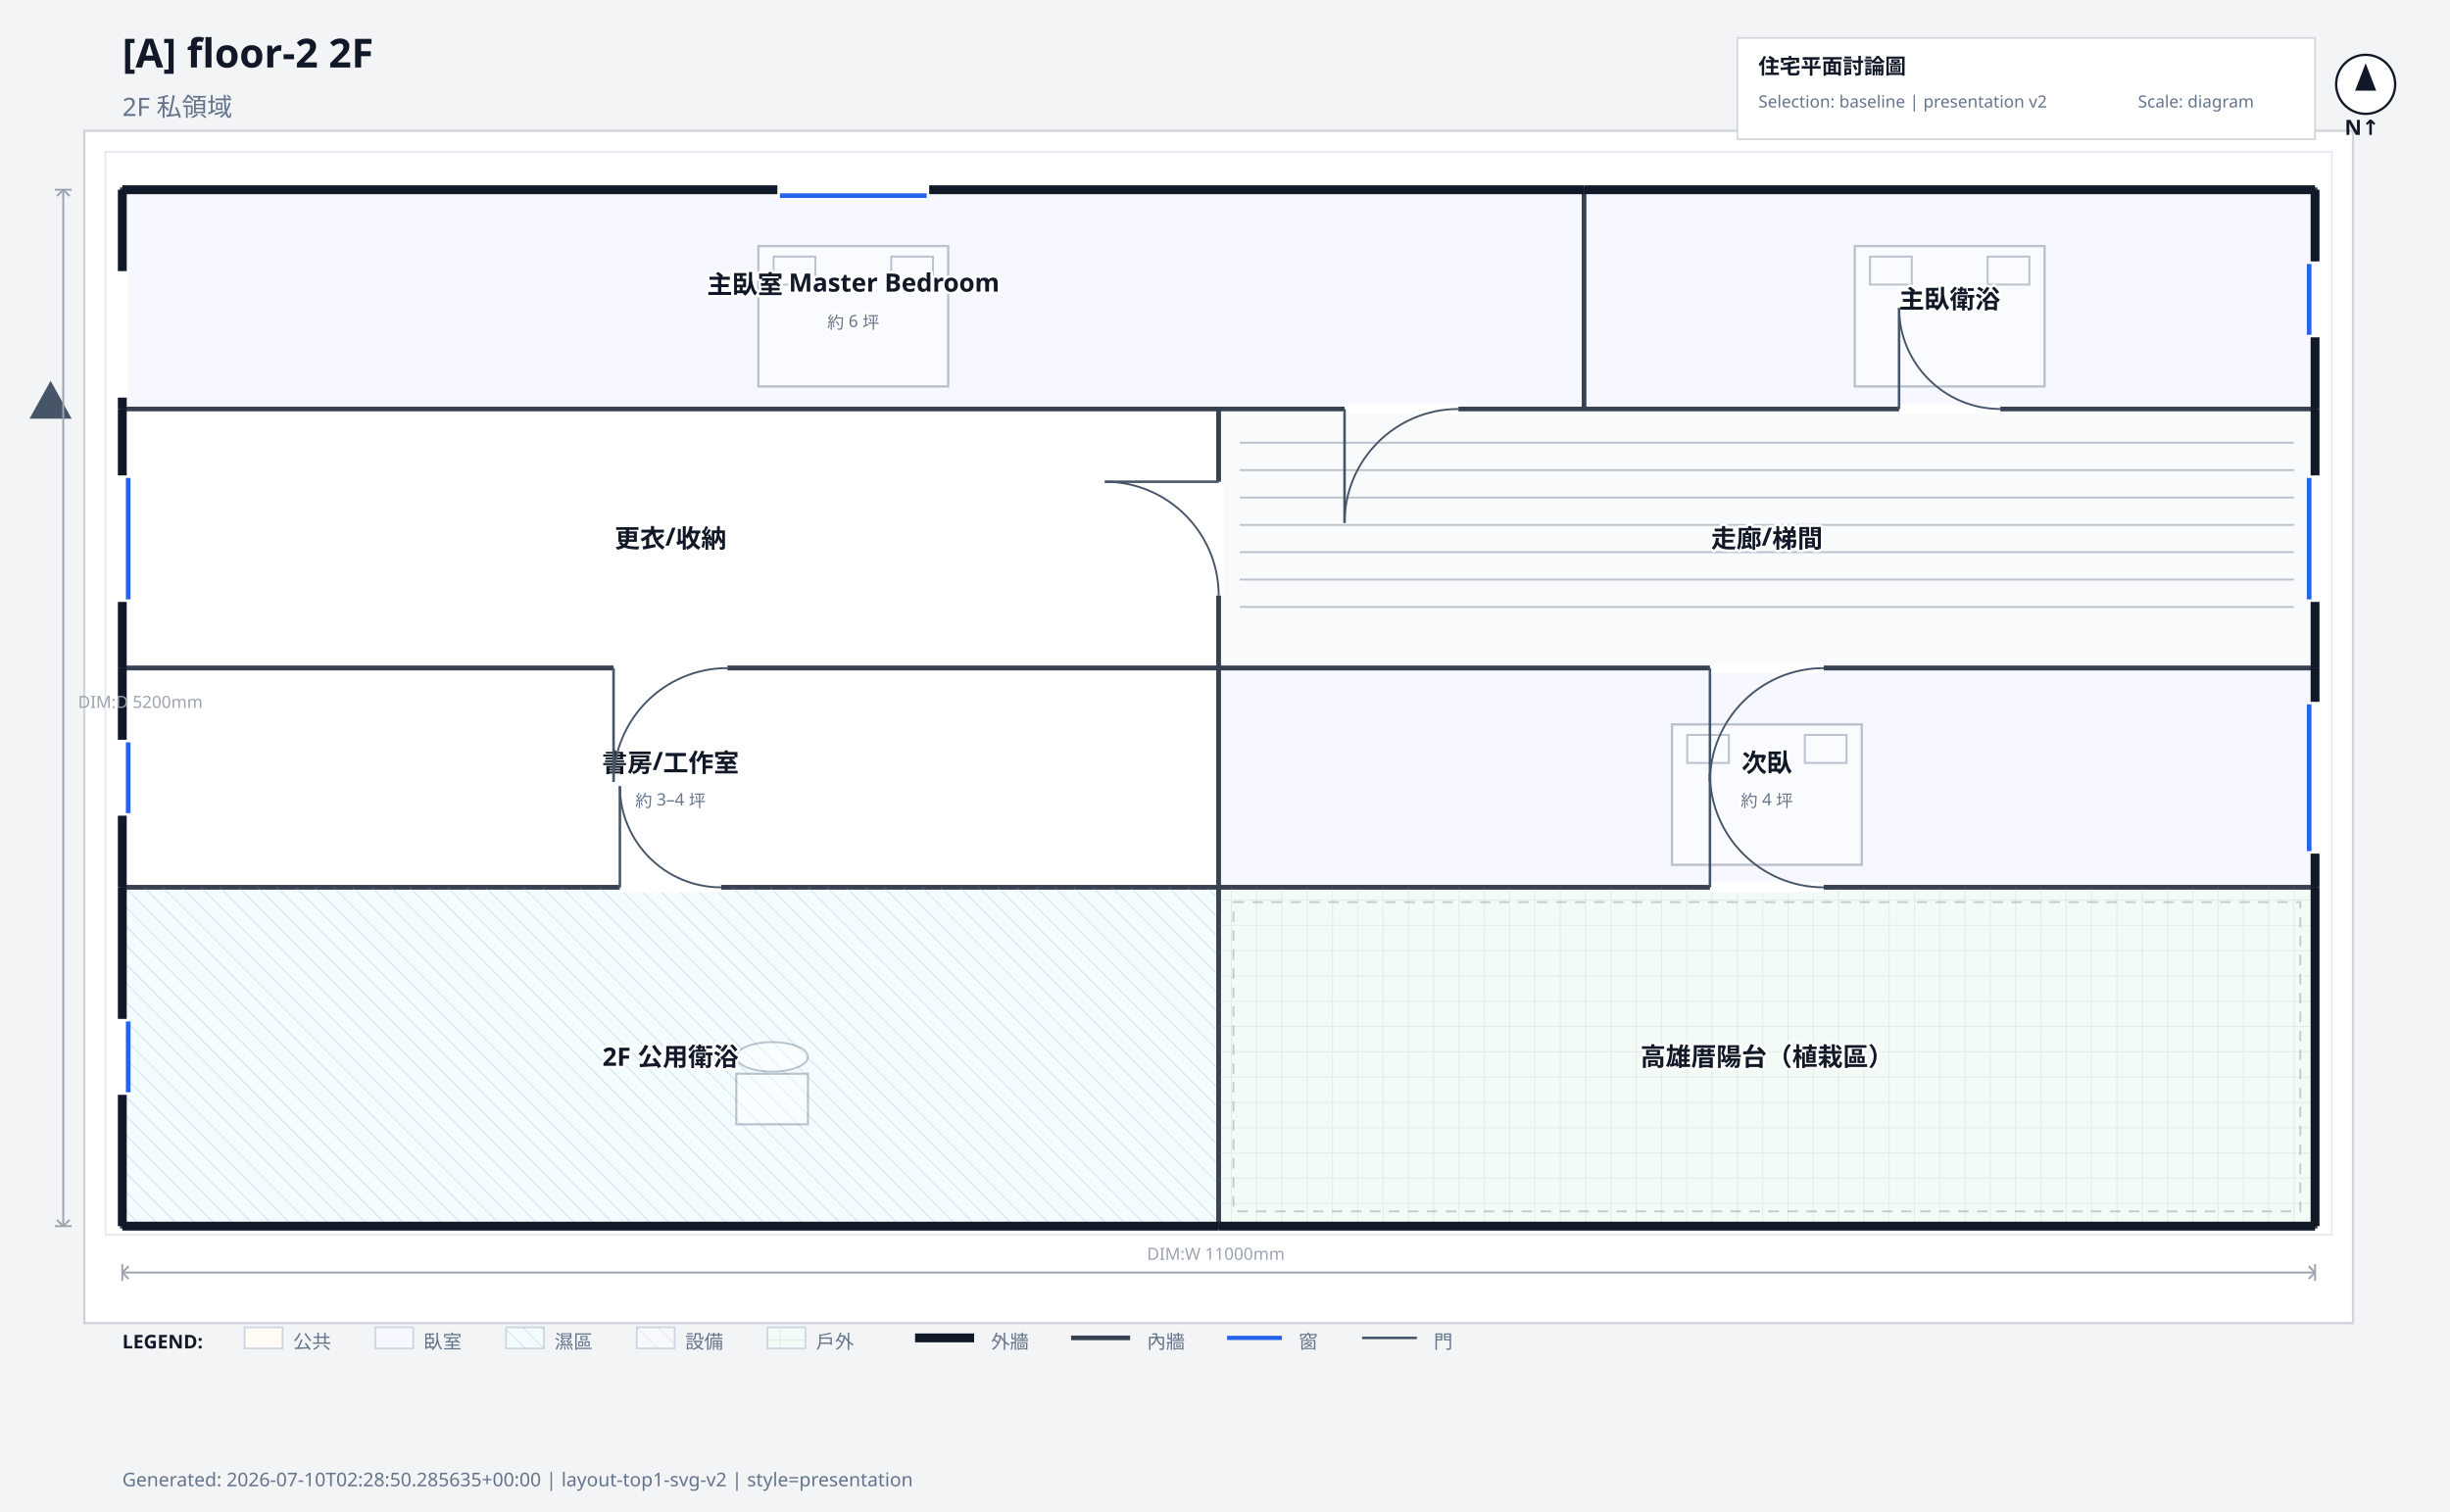
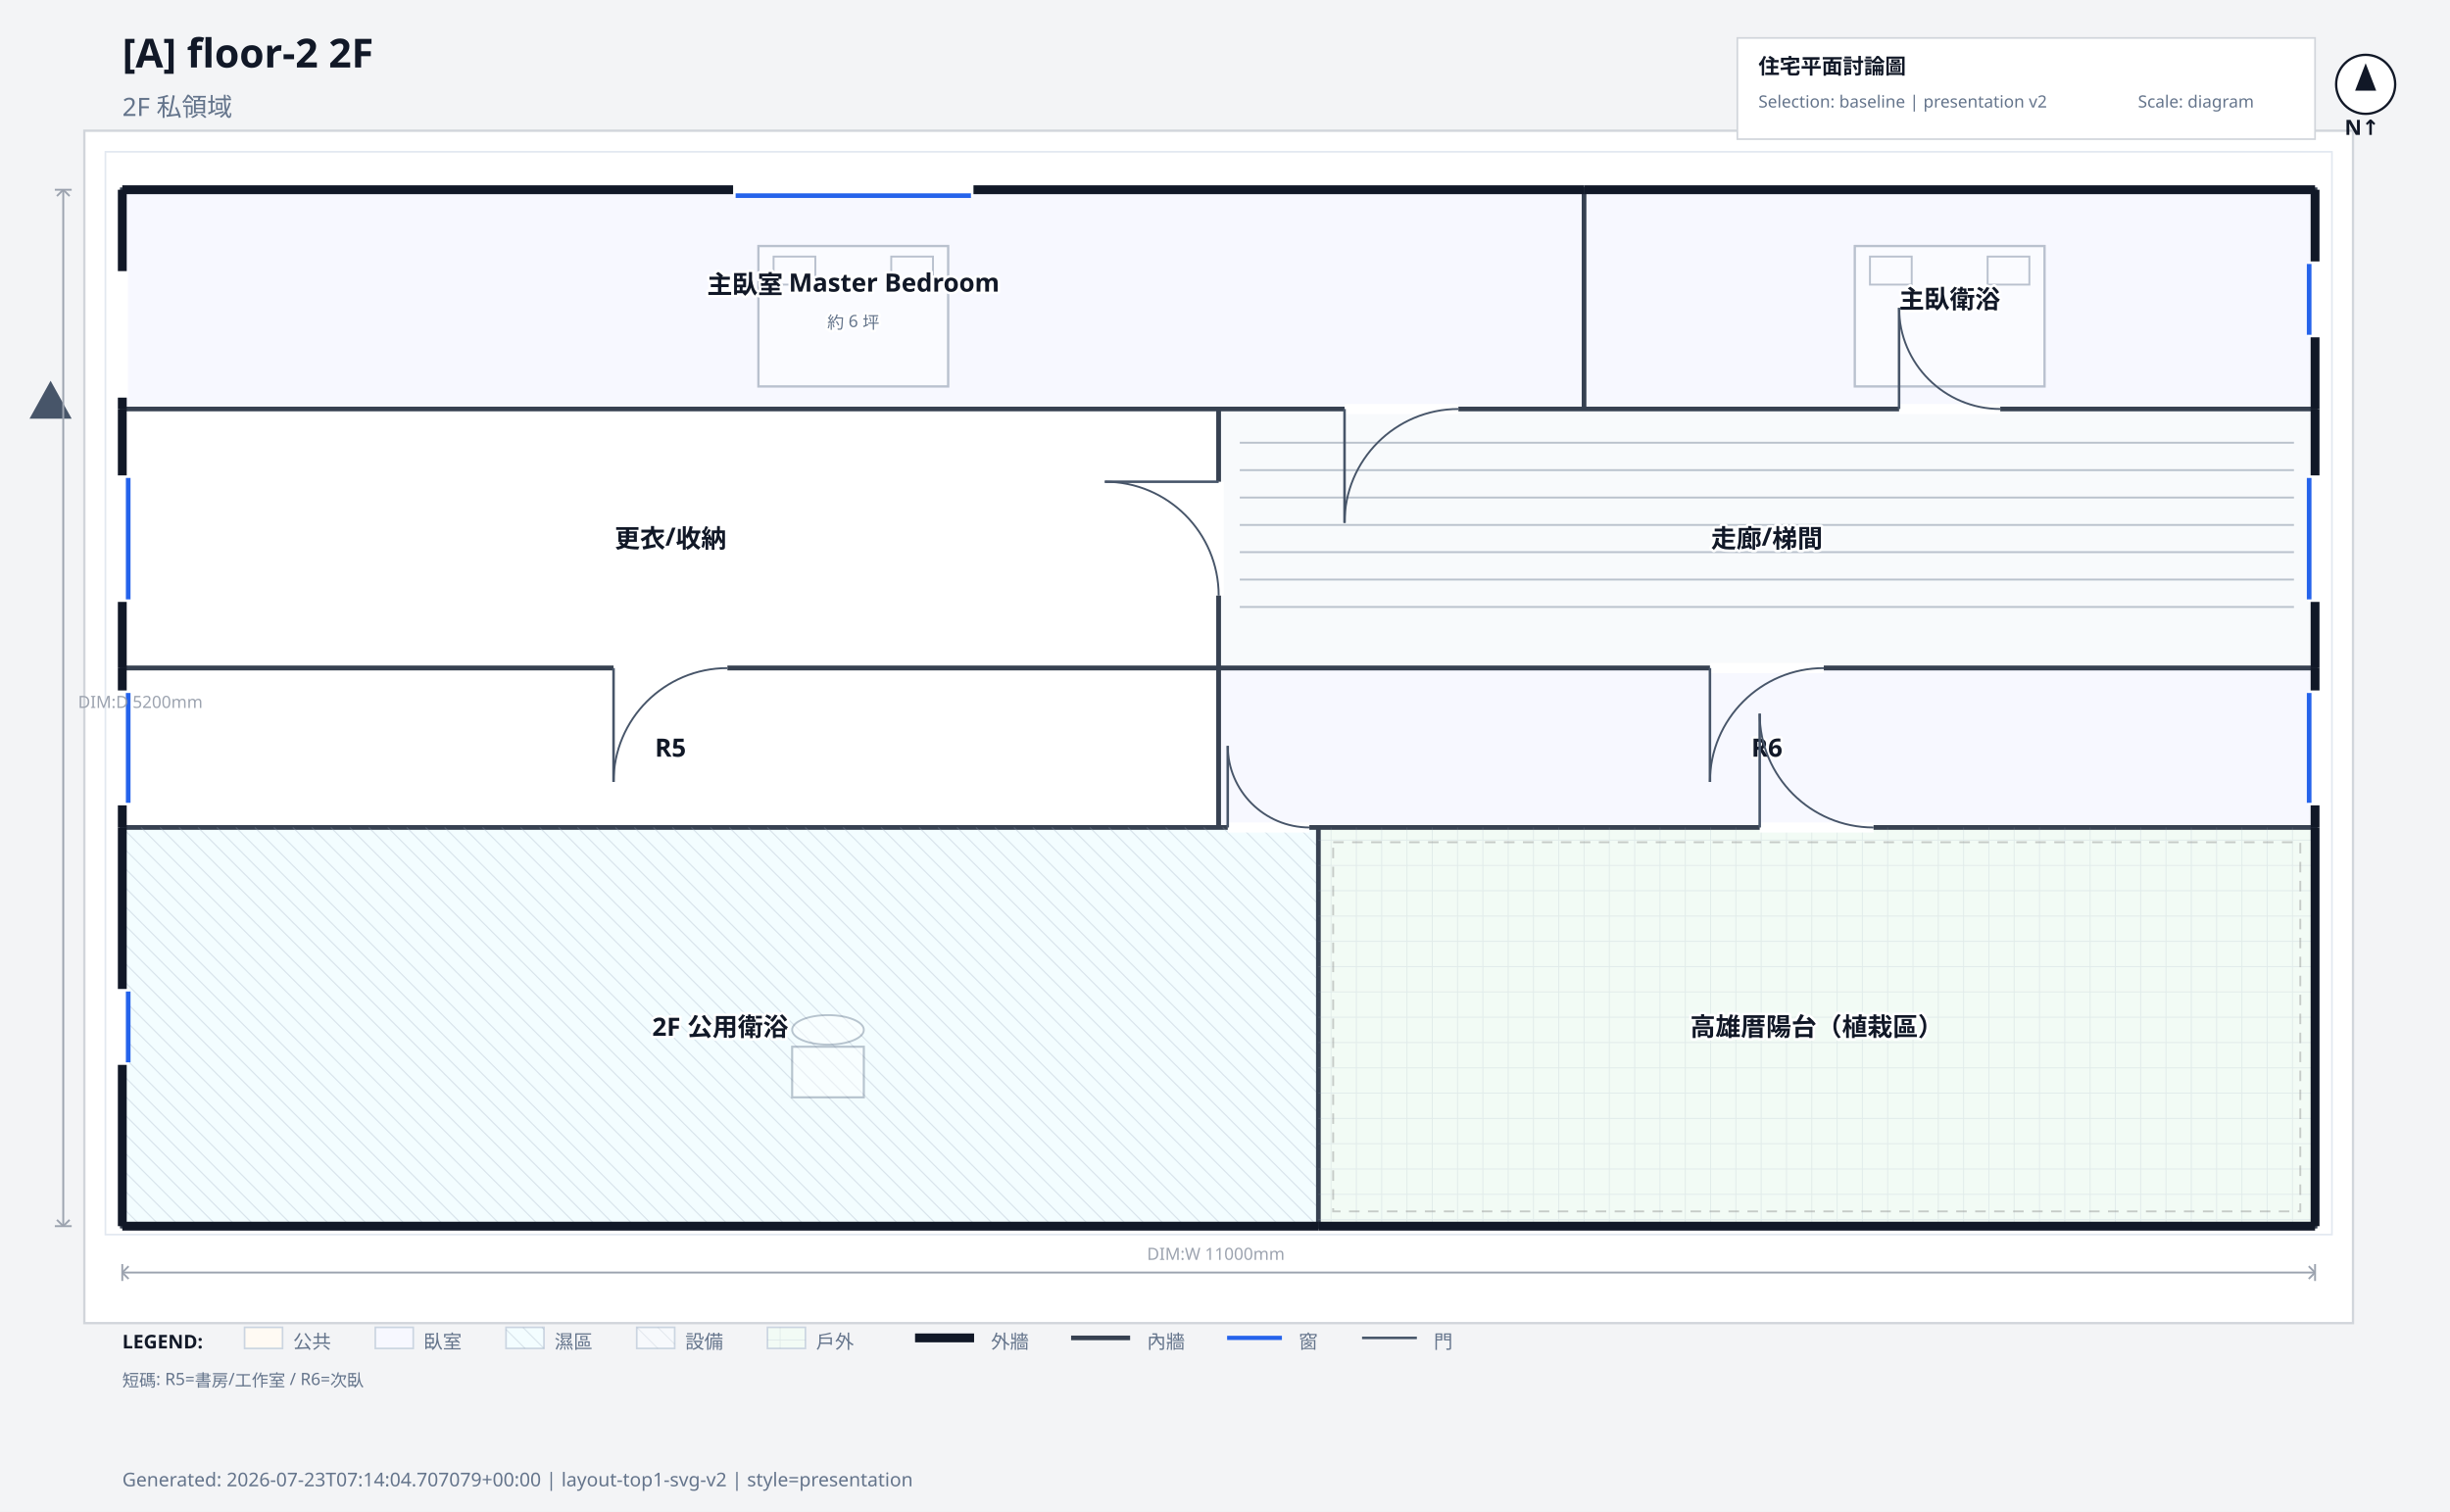
<svg xmlns="http://www.w3.org/2000/svg" width="1162" height="717" viewBox="0 0 1162 717" role="img" aria-label="A floor-2">
  <rect x="0" y="0" width="1162" height="717" fill="#f3f4f6" />
  <rect x="40.0" y="62.0" width="1076.0" height="565.6" fill="#ffffff" stroke="#d1d5db" stroke-width="1.1" />
  <rect x="50.0" y="72.0" width="1056.0" height="513.6" fill="none" stroke="#e2e8f0" stroke-width="0.8" />
  <text x="58.0" y="32.0" fill="#111827" font-size="19" font-family="Segoe UI, Microsoft JhengHei, sans-serif" font-weight="700">[A] floor-2 2F</text>
  <text x="58.0" y="55.0" fill="#64748b" font-size="12" font-family="Segoe UI, Microsoft JhengHei, sans-serif" font-weight="500">2F 私領域</text>
  <rect x="824.0" y="18.0" width="274.0" height="48" fill="#ffffff" stroke="#d1d5db" stroke-width="0.8" />
  <text x="834.0" y="35.0" fill="#111827" font-size="10" font-family="Segoe UI, Microsoft JhengHei, sans-serif" font-weight="700">住宅平面討論圖</text>
  <text x="834.0" y="51.0" fill="#64748b" font-size="8" font-family="Segoe UI, Microsoft JhengHei, sans-serif" font-weight="500">Selection: baseline | presentation v2</text>
  <text x="1014.0" y="51.0" fill="#64748b" font-size="8" font-family="Segoe UI, Microsoft JhengHei, sans-serif" font-weight="500">Scale: diagram</text>
  <rect x="58.0" y="90.0" width="693.3" height="104.0" fill="#f7f8ff" stroke="#374151" stroke-width="2.2" />
  <g opacity="0.42">
    <rect x="359.7" y="116.7" width="90.0" height="66.6" fill="#ffffff" stroke="#64748b" stroke-width="1.1" />
    <rect x="366.9" y="121.7" width="19.8" height="13.3" fill="#ffffff" stroke="#64748b" stroke-width="0.9" />
    <rect x="422.7" y="121.7" width="19.8" height="13.3" fill="#ffffff" stroke="#64748b" stroke-width="0.9" />
  </g>
  <text x="404.7" y="135.0" fill="#111827" font-size="12" font-family="Segoe UI, Microsoft JhengHei, sans-serif" font-weight="700" text-anchor="middle" dominant-baseline="middle" paint-order="stroke" stroke="#ffffff" stroke-width="2.4" stroke-linejoin="round">主臥室 Master Bedroom</text>
  <text x="404.7" y="153.0" fill="#64748b" font-size="8" font-family="Segoe UI, Microsoft JhengHei, sans-serif" font-weight="500" text-anchor="middle" dominant-baseline="middle" paint-order="stroke" stroke="#ffffff" stroke-width="2.4" stroke-linejoin="round">約 6 坪</text>
  <rect x="751.3" y="90.0" width="346.7" height="104.0" fill="#f7f8ff" stroke="#374151" stroke-width="2.2" />
  <g opacity="0.42">
    <rect x="879.7" y="116.7" width="90.0" height="66.6" fill="#ffffff" stroke="#64748b" stroke-width="1.1" />
    <rect x="886.9" y="121.7" width="19.8" height="13.3" fill="#ffffff" stroke="#64748b" stroke-width="0.9" />
    <rect x="942.7" y="121.7" width="19.8" height="13.3" fill="#ffffff" stroke="#64748b" stroke-width="0.9" />
  </g>
  <text x="924.7" y="142.0" fill="#111827" font-size="12" font-family="Segoe UI, Microsoft JhengHei, sans-serif" font-weight="700" text-anchor="middle" dominant-baseline="middle" paint-order="stroke" stroke="#ffffff" stroke-width="2.4" stroke-linejoin="round">主臥衛浴</text>
  <rect x="58.0" y="194.0" width="520.0" height="122.9" fill="#ffffff" stroke="#374151" stroke-width="2.2" />
  <g opacity="0.42">
</g>
  <text x="318.0" y="255.5" fill="#111827" font-size="12" font-family="Segoe UI, Microsoft JhengHei, sans-serif" font-weight="700" text-anchor="middle" dominant-baseline="middle" paint-order="stroke" stroke="#ffffff" stroke-width="2.4" stroke-linejoin="round">更衣/收納</text>
  <rect x="578.0" y="194.0" width="520.0" height="122.9" fill="#f8fafc" stroke="#374151" stroke-width="2.2" />
  <g opacity="0.42">
    <line x1="588.0" y1="210.0" x2="1088.0" y2="210.0" stroke="#64748b" stroke-width="0.9" />
    <line x1="588.0" y1="223.0" x2="1088.0" y2="223.0" stroke="#64748b" stroke-width="0.9" />
    <line x1="588.0" y1="236.0" x2="1088.0" y2="236.0" stroke="#64748b" stroke-width="0.9" />
    <line x1="588.0" y1="249.0" x2="1088.0" y2="249.0" stroke="#64748b" stroke-width="0.9" />
    <line x1="588.0" y1="261.9" x2="1088.0" y2="261.9" stroke="#64748b" stroke-width="0.9" />
    <line x1="588.0" y1="274.9" x2="1088.0" y2="274.9" stroke="#64748b" stroke-width="0.9" />
    <line x1="588.0" y1="287.9" x2="1088.0" y2="287.9" stroke="#64748b" stroke-width="0.9" />
  </g>
  <text x="838.0" y="255.5" fill="#111827" font-size="12" font-family="Segoe UI, Microsoft JhengHei, sans-serif" font-weight="700" text-anchor="middle" dominant-baseline="middle" paint-order="stroke" stroke="#ffffff" stroke-width="2.4" stroke-linejoin="round">走廊/梯間</text>
-   <rect x="58.0" y="316.9" width="520.0" height="104.0" fill="#ffffff" stroke="#374151" stroke-width="2.2" />
+   <rect x="58.0" y="316.9" width="520.0" height="75.6" fill="#ffffff" stroke="#374151" stroke-width="2.2" />
+   <text x="318.0" y="354.7" fill="#111827" font-size="12" font-family="Segoe UI, Microsoft JhengHei, sans-serif" font-weight="700" text-anchor="middle" dominant-baseline="middle" paint-order="stroke" stroke="#ffffff" stroke-width="2.4" stroke-linejoin="round">R5</text>
+   <rect x="578.0" y="316.9" width="520.0" height="75.6" fill="#f7f8ff" stroke="#374151" stroke-width="2.2" />
+   <text x="838.0" y="354.7" fill="#111827" font-size="12" font-family="Segoe UI, Microsoft JhengHei, sans-serif" font-weight="700" text-anchor="middle" dominant-baseline="middle" paint-order="stroke" stroke="#ffffff" stroke-width="2.4" stroke-linejoin="round">R6</text>
+   <rect x="58.0" y="392.5" width="567.3" height="189.1" fill="#f3fdff" stroke="#374151" stroke-width="2.2" />
+   <path data-hatch-kind="bath" d="M 58.0 572.6 L 67.0 581.6 M 58.0 563.6 L 76.0 581.6 M 58.0 554.6 L 85.0 581.6 M 58.0 545.6 L 94.0 581.6 M 58.0 536.6 L 103.0 581.6 M 58.0 527.6 L 112.0 581.6 M 58.0 518.6 L 121.0 581.6 M 58.0 509.6 L 130.0 581.6 M 58.0 500.6 L 139.0 581.6 M 58.0 491.6 L 148.0 581.6 M 58.0 482.6 L 157.0 581.6 M 58.0 473.6 L 166.0 581.6 M 58.0 464.6 L 175.0 581.6 M 58.0 455.6 L 184.0 581.6 M 58.0 446.6 L 193.0 581.6 M 58.0 437.6 L 202.0 581.6 M 58.0 428.6 L 211.0 581.6 M 58.0 419.6 L 220.0 581.6 M 58.0 410.6 L 229.0 581.6 M 58.0 401.6 L 238.0 581.6 M 58.0 392.6 L 247.0 581.6 M 66.9 392.5 L 256.0 581.6 M 75.9 392.5 L 265.0 581.6 M 84.9 392.5 L 274.0 581.6 M 93.9 392.5 L 283.0 581.6 M 102.9 392.5 L 292.0 581.6 M 111.9 392.5 L 301.0 581.6 M 120.9 392.5 L 310.0 581.6 M 129.9 392.5 L 319.0 581.6 M 138.9 392.5 L 328.0 581.6 M 147.9 392.5 L 337.0 581.6 M 156.9 392.5 L 346.0 581.6 M 165.9 392.5 L 355.0 581.6 M 174.9 392.5 L 364.0 581.6 M 183.9 392.5 L 373.0 581.6 M 192.9 392.5 L 382.0 581.6 M 201.9 392.5 L 391.0 581.6 M 210.9 392.5 L 400.0 581.6 M 219.9 392.5 L 409.0 581.6 M 228.9 392.5 L 418.0 581.6 M 237.9 392.5 L 427.0 581.6 M 246.9 392.5 L 436.0 581.6 M 255.9 392.5 L 445.0 581.6 M 264.9 392.5 L 454.0 581.6 M 273.9 392.5 L 463.0 581.6 M 282.9 392.5 L 472.0 581.6 M 291.9 392.5 L 481.0 581.6 M 300.9 392.5 L 490.0 581.6 M 309.9 392.5 L 499.0 581.6 M 318.9 392.5 L 508.0 581.6 M 327.9 392.5 L 517.0 581.6 M 336.9 392.5 L 526.0 581.6 M 345.9 392.5 L 535.0 581.6 M 354.9 392.5 L 544.0 581.6 M 363.9 392.5 L 553.0 581.6 M 372.9 392.5 L 562.0 581.6 M 381.9 392.5 L 571.0 581.6 M 390.9 392.5 L 580.0 581.6 M 399.9 392.5 L 589.0 581.6 M 408.9 392.5 L 598.0 581.6 M 417.9 392.5 L 607.0 581.6 M 426.9 392.5 L 616.0 581.6 M 435.9 392.5 L 625.0 581.6 M 444.9 392.5 L 625.3 572.9 M 453.9 392.5 L 625.3 563.9 M 462.9 392.5 L 625.3 554.9 M 471.9 392.5 L 625.3 545.9 M 480.9 392.5 L 625.3 536.9 M 489.9 392.5 L 625.3 527.9 M 498.9 392.5 L 625.3 518.9 M 507.9 392.5 L 625.3 509.9 M 516.9 392.5 L 625.3 500.9 M 525.9 392.5 L 625.3 491.9 M 534.9 392.5 L 625.3 482.9 M 543.9 392.5 L 625.3 473.9 M 552.9 392.5 L 625.3 464.9 M 561.9 392.5 L 625.3 455.9 M 570.9 392.5 L 625.3 446.9 M 579.9 392.5 L 625.3 437.9 M 588.9 392.5 L 625.3 428.9 M 597.9 392.5 L 625.3 419.9 M 606.9 392.5 L 625.3 410.9 M 615.9 392.5 L 625.3 401.9 M 624.9 392.5 L 625.3 392.9" fill="none" stroke="#94a3b8" stroke-width="0.55" opacity="0.28" pointer-events="none" />
  <g opacity="0.42">
- </g>
-   <text x="318.0" y="361.9" fill="#111827" font-size="12" font-family="Segoe UI, Microsoft JhengHei, sans-serif" font-weight="700" text-anchor="middle" dominant-baseline="middle" paint-order="stroke" stroke="#ffffff" stroke-width="2.4" stroke-linejoin="round">書房/工作室</text>
-   <text x="318.0" y="379.9" fill="#64748b" font-size="8" font-family="Segoe UI, Microsoft JhengHei, sans-serif" font-weight="500" text-anchor="middle" dominant-baseline="middle" paint-order="stroke" stroke="#ffffff" stroke-width="2.4" stroke-linejoin="round">約 3–4 坪</text>
-   <rect x="578.0" y="316.9" width="520.0" height="104.0" fill="#f7f8ff" stroke="#374151" stroke-width="2.2" />
+     <rect x="375.7" y="496.5" width="34.0" height="24.0" fill="#ffffff" stroke="#64748b" stroke-width="1.0" />
+     <ellipse cx="392.7" cy="488.5" rx="17.0" ry="7" fill="#ffffff" stroke="#64748b" stroke-width="0.9" />
+   </g>
+   <text x="341.6" y="487.1" fill="#111827" font-size="12" font-family="Segoe UI, Microsoft JhengHei, sans-serif" font-weight="700" text-anchor="middle" dominant-baseline="middle" paint-order="stroke" stroke="#ffffff" stroke-width="2.4" stroke-linejoin="round">2F 公用衛浴</text>
+   <rect x="625.3" y="392.5" width="472.7" height="189.1" fill="#f2fbf5" stroke="#374151" stroke-width="2.2" />
+   <path data-hatch-kind="outdoor" d="M 631.3 392.5 V 581.6 M 643.3 392.5 V 581.6 M 655.3 392.5 V 581.6 M 667.3 392.5 V 581.6 M 679.3 392.5 V 581.6 M 691.3 392.5 V 581.6 M 703.3 392.5 V 581.6 M 715.3 392.5 V 581.6 M 727.3 392.5 V 581.6 M 739.3 392.5 V 581.6 M 751.3 392.5 V 581.6 M 763.3 392.5 V 581.6 M 775.3 392.5 V 581.6 M 787.3 392.5 V 581.6 M 799.3 392.5 V 581.6 M 811.3 392.5 V 581.6 M 823.3 392.5 V 581.6 M 835.3 392.5 V 581.6 M 847.3 392.5 V 581.6 M 859.3 392.5 V 581.6 M 871.3 392.5 V 581.6 M 883.3 392.5 V 581.6 M 895.3 392.5 V 581.6 M 907.3 392.5 V 581.6 M 919.3 392.5 V 581.6 M 931.3 392.5 V 581.6 M 943.3 392.5 V 581.6 M 955.3 392.5 V 581.6 M 967.3 392.5 V 581.6 M 979.3 392.5 V 581.6 M 991.3 392.5 V 581.6 M 1003.3 392.5 V 581.6 M 1015.3 392.5 V 581.6 M 1027.3 392.5 V 581.6 M 1039.3 392.5 V 581.6 M 1051.3 392.5 V 581.6 M 1063.3 392.5 V 581.6 M 1075.3 392.5 V 581.6 M 1087.3 392.5 V 581.6 M 625.3 398.5 H 1098.0 M 625.3 410.5 H 1098.0 M 625.3 422.5 H 1098.0 M 625.3 434.5 H 1098.0 M 625.3 446.5 H 1098.0 M 625.3 458.5 H 1098.0 M 625.3 470.5 H 1098.0 M 625.3 482.5 H 1098.0 M 625.3 494.5 H 1098.0 M 625.3 506.5 H 1098.0 M 625.3 518.5 H 1098.0 M 625.3 530.5 H 1098.0 M 625.3 542.5 H 1098.0 M 625.3 554.5 H 1098.0 M 625.3 566.5 H 1098.0 M 625.3 578.5 H 1098.0" fill="none" stroke="#94a3b8" stroke-width="0.45" opacity="0.18" pointer-events="none" />
  <g opacity="0.42">
-     <rect x="793.0" y="343.6" width="90.0" height="66.6" fill="#ffffff" stroke="#64748b" stroke-width="1.1" />
-     <rect x="800.2" y="348.6" width="19.8" height="13.3" fill="#ffffff" stroke="#64748b" stroke-width="0.9" />
-     <rect x="856.0" y="348.6" width="19.8" height="13.3" fill="#ffffff" stroke="#64748b" stroke-width="0.9" />
+     <rect x="632.3" y="399.5" width="458.7" height="175.1" fill="none" stroke="#8a8a8a" stroke-dasharray="5 4" stroke-width="0.9" />
  </g>
-   <text x="838.0" y="361.9" fill="#111827" font-size="12" font-family="Segoe UI, Microsoft JhengHei, sans-serif" font-weight="700" text-anchor="middle" dominant-baseline="middle" paint-order="stroke" stroke="#ffffff" stroke-width="2.4" stroke-linejoin="round">次臥</text>
-   <text x="838.0" y="379.9" fill="#64748b" font-size="8" font-family="Segoe UI, Microsoft JhengHei, sans-serif" font-weight="500" text-anchor="middle" dominant-baseline="middle" paint-order="stroke" stroke="#ffffff" stroke-width="2.4" stroke-linejoin="round">約 4 坪</text>
-   <rect x="58.0" y="420.9" width="520.0" height="160.7" fill="#f3fdff" stroke="#374151" stroke-width="2.2" />
-   <path data-hatch-kind="bath" d="M 58.0 572.6 L 67.0 581.6 M 58.0 563.6 L 76.0 581.6 M 58.0 554.6 L 85.0 581.6 M 58.0 545.6 L 94.0 581.6 M 58.0 536.6 L 103.0 581.6 M 58.0 527.6 L 112.0 581.6 M 58.0 518.6 L 121.0 581.6 M 58.0 509.6 L 130.0 581.6 M 58.0 500.6 L 139.0 581.6 M 58.0 491.6 L 148.0 581.6 M 58.0 482.6 L 157.0 581.6 M 58.0 473.6 L 166.0 581.6 M 58.0 464.6 L 175.0 581.6 M 58.0 455.6 L 184.0 581.6 M 58.0 446.6 L 193.0 581.6 M 58.0 437.6 L 202.0 581.6 M 58.0 428.6 L 211.0 581.6 M 59.3 420.9 L 220.0 581.6 M 68.3 420.9 L 229.0 581.6 M 77.3 420.9 L 238.0 581.6 M 86.3 420.9 L 247.0 581.6 M 95.3 420.9 L 256.0 581.6 M 104.3 420.9 L 265.0 581.6 M 113.3 420.9 L 274.0 581.6 M 122.3 420.9 L 283.0 581.6 M 131.3 420.9 L 292.0 581.6 M 140.3 420.9 L 301.0 581.6 M 149.3 420.9 L 310.0 581.6 M 158.3 420.9 L 319.0 581.6 M 167.3 420.9 L 328.0 581.6 M 176.3 420.9 L 337.0 581.6 M 185.3 420.9 L 346.0 581.6 M 194.3 420.9 L 355.0 581.6 M 203.3 420.9 L 364.0 581.6 M 212.3 420.9 L 373.0 581.6 M 221.3 420.9 L 382.0 581.6 M 230.3 420.9 L 391.0 581.6 M 239.3 420.9 L 400.0 581.6 M 248.3 420.9 L 409.0 581.6 M 257.3 420.9 L 418.0 581.6 M 266.3 420.9 L 427.0 581.6 M 275.3 420.9 L 436.0 581.6 M 284.3 420.9 L 445.0 581.6 M 293.3 420.9 L 454.0 581.6 M 302.3 420.9 L 463.0 581.6 M 311.3 420.9 L 472.0 581.6 M 320.3 420.9 L 481.0 581.6 M 329.3 420.9 L 490.0 581.6 M 338.3 420.9 L 499.0 581.6 M 347.3 420.9 L 508.0 581.6 M 356.3 420.9 L 517.0 581.6 M 365.3 420.9 L 526.0 581.6 M 374.3 420.9 L 535.0 581.6 M 383.3 420.9 L 544.0 581.6 M 392.3 420.9 L 553.0 581.6 M 401.3 420.9 L 562.0 581.6 M 410.3 420.9 L 571.0 581.6 M 419.3 420.9 L 578.0 579.6 M 428.3 420.9 L 578.0 570.6 M 437.3 420.9 L 578.0 561.6 M 446.3 420.9 L 578.0 552.6 M 455.3 420.9 L 578.0 543.6 M 464.3 420.9 L 578.0 534.6 M 473.3 420.9 L 578.0 525.6 M 482.3 420.9 L 578.0 516.6 M 491.3 420.9 L 578.0 507.6 M 500.3 420.9 L 578.0 498.6 M 509.3 420.9 L 578.0 489.6 M 518.3 420.9 L 578.0 480.6 M 527.3 420.9 L 578.0 471.6 M 536.3 420.9 L 578.0 462.6 M 545.3 420.9 L 578.0 453.6 M 554.3 420.9 L 578.0 444.6 M 563.3 420.9 L 578.0 435.6 M 572.3 420.9 L 578.0 426.6" fill="none" stroke="#94a3b8" stroke-width="0.55" opacity="0.28" pointer-events="none" />
-   <g opacity="0.42">
-     <rect x="349.2" y="509.3" width="34.0" height="24.0" fill="#ffffff" stroke="#64748b" stroke-width="1.0" />
-     <ellipse cx="366.2" cy="501.3" rx="17.0" ry="7" fill="#ffffff" stroke="#64748b" stroke-width="0.9" />
-   </g>
-   <text x="318.0" y="501.3" fill="#111827" font-size="12" font-family="Segoe UI, Microsoft JhengHei, sans-serif" font-weight="700" text-anchor="middle" dominant-baseline="middle" paint-order="stroke" stroke="#ffffff" stroke-width="2.4" stroke-linejoin="round">2F 公用衛浴</text>
-   <rect x="578.0" y="420.9" width="520.0" height="160.7" fill="#f2fbf5" stroke="#374151" stroke-width="2.2" />
-   <path data-hatch-kind="outdoor" d="M 584.0 420.9 V 581.6 M 596.0 420.9 V 581.6 M 608.0 420.9 V 581.6 M 620.0 420.9 V 581.6 M 632.0 420.9 V 581.6 M 644.0 420.9 V 581.6 M 656.0 420.9 V 581.6 M 668.0 420.9 V 581.6 M 680.0 420.9 V 581.6 M 692.0 420.9 V 581.6 M 704.0 420.9 V 581.6 M 716.0 420.9 V 581.6 M 728.0 420.9 V 581.6 M 740.0 420.9 V 581.6 M 752.0 420.9 V 581.6 M 764.0 420.9 V 581.6 M 776.0 420.9 V 581.6 M 788.0 420.9 V 581.6 M 800.0 420.9 V 581.6 M 812.0 420.9 V 581.6 M 824.0 420.9 V 581.6 M 836.0 420.9 V 581.6 M 848.0 420.9 V 581.6 M 860.0 420.9 V 581.6 M 872.0 420.9 V 581.6 M 884.0 420.9 V 581.6 M 896.0 420.9 V 581.6 M 908.0 420.9 V 581.6 M 920.0 420.9 V 581.6 M 932.0 420.9 V 581.6 M 944.0 420.9 V 581.6 M 956.0 420.9 V 581.6 M 968.0 420.9 V 581.6 M 980.0 420.9 V 581.6 M 992.0 420.9 V 581.6 M 1004.0 420.9 V 581.6 M 1016.0 420.9 V 581.6 M 1028.0 420.9 V 581.6 M 1040.0 420.9 V 581.6 M 1052.0 420.9 V 581.6 M 1064.0 420.9 V 581.6 M 1076.0 420.9 V 581.6 M 1088.0 420.9 V 581.6 M 578.0 426.9 H 1098.0 M 578.0 438.9 H 1098.0 M 578.0 450.9 H 1098.0 M 578.0 462.9 H 1098.0 M 578.0 474.9 H 1098.0 M 578.0 486.9 H 1098.0 M 578.0 498.9 H 1098.0 M 578.0 510.9 H 1098.0 M 578.0 522.9 H 1098.0 M 578.0 534.9 H 1098.0 M 578.0 546.9 H 1098.0 M 578.0 558.9 H 1098.0 M 578.0 570.9 H 1098.0" fill="none" stroke="#94a3b8" stroke-width="0.45" opacity="0.18" pointer-events="none" />
-   <g opacity="0.42">
-     <rect x="585.0" y="427.9" width="506.0" height="146.7" fill="none" stroke="#8a8a8a" stroke-dasharray="5 4" stroke-width="0.9" />
-   </g>
-   <text x="838.0" y="501.3" fill="#111827" font-size="12" font-family="Segoe UI, Microsoft JhengHei, sans-serif" font-weight="700" text-anchor="middle" dominant-baseline="middle" paint-order="stroke" stroke="#ffffff" stroke-width="2.4" stroke-linejoin="round">高雄厝陽台（植栽區）</text>
+   <text x="861.6" y="487.1" fill="#111827" font-size="12" font-family="Segoe UI, Microsoft JhengHei, sans-serif" font-weight="700" text-anchor="middle" dominant-baseline="middle" paint-order="stroke" stroke="#ffffff" stroke-width="2.4" stroke-linejoin="round">高雄厝陽台（植栽區）</text>
  <line x1="58.0" y1="90.0" x2="751.3" y2="90.0" stroke="#111827" stroke-width="4.2" />
  <line x1="58.0" y1="90.0" x2="58.0" y2="194.0" stroke="#111827" stroke-width="4.2" />
  <line x1="751.3" y1="90.0" x2="1098.0" y2="90.0" stroke="#111827" stroke-width="4.2" />
  <line x1="1098.0" y1="90.0" x2="1098.0" y2="194.0" stroke="#111827" stroke-width="4.2" />
  <line x1="58.0" y1="194.0" x2="58.0" y2="316.9" stroke="#111827" stroke-width="4.2" />
  <line x1="1098.0" y1="194.0" x2="1098.0" y2="316.9" stroke="#111827" stroke-width="4.2" />
-   <line x1="58.0" y1="316.9" x2="58.0" y2="420.9" stroke="#111827" stroke-width="4.2" />
-   <line x1="1098.0" y1="316.9" x2="1098.0" y2="420.9" stroke="#111827" stroke-width="4.2" />
-   <line x1="58.0" y1="581.6" x2="578.0" y2="581.6" stroke="#111827" stroke-width="4.2" />
-   <line x1="58.0" y1="420.9" x2="58.0" y2="581.6" stroke="#111827" stroke-width="4.2" />
-   <line x1="1098.0" y1="420.9" x2="1098.0" y2="581.6" stroke="#111827" stroke-width="4.2" />
-   <line x1="578.0" y1="581.6" x2="1098.0" y2="581.6" stroke="#111827" stroke-width="4.2" />
-   <line x1="368.7" y1="90.0" x2="440.7" y2="90.0" stroke="#ffffff" stroke-width="6.6" />
-   <line x1="369.9" y1="92.8" x2="439.5" y2="92.8" stroke="#2563eb" stroke-width="2.2" />
-   <line x1="1098.0" y1="124.0" x2="1098.0" y2="160.0" stroke="#ffffff" stroke-width="6.6" />
-   <line x1="1095.2" y1="125.2" x2="1095.2" y2="158.8" stroke="#2563eb" stroke-width="2.2" />
-   <line x1="58.0" y1="225.5" x2="58.0" y2="285.5" stroke="#ffffff" stroke-width="6.6" />
-   <line x1="60.8" y1="226.7" x2="60.8" y2="284.3" stroke="#2563eb" stroke-width="2.2" />
-   <line x1="1098.0" y1="225.5" x2="1098.0" y2="285.5" stroke="#ffffff" stroke-width="6.6" />
-   <line x1="1095.2" y1="226.7" x2="1095.2" y2="284.3" stroke="#2563eb" stroke-width="2.2" />
-   <line x1="58.0" y1="350.9" x2="58.0" y2="386.9" stroke="#ffffff" stroke-width="6.6" />
-   <line x1="60.8" y1="352.1" x2="60.8" y2="385.7" stroke="#2563eb" stroke-width="2.2" />
-   <line x1="1098.0" y1="332.9" x2="1098.0" y2="404.9" stroke="#ffffff" stroke-width="6.6" />
-   <line x1="1095.2" y1="334.1" x2="1095.2" y2="403.7" stroke="#2563eb" stroke-width="2.2" />
-   <line x1="58.0" y1="483.3" x2="58.0" y2="519.3" stroke="#ffffff" stroke-width="6.6" />
-   <line x1="60.8" y1="484.5" x2="60.8" y2="518.1" stroke="#2563eb" stroke-width="2.2" />
-   <line x1="637.7" y1="194.0" x2="691.7" y2="194.0" stroke="#ffffff" stroke-width="4.8" />
-   <line x1="637.7" y1="194.0" x2="637.7" y2="248.0" stroke="#475569" stroke-width="1.2" />
-   <path d="M 691.7 194.0 A 54.0 54.0 0 0 0 637.7 248.0" fill="none" stroke="#475569" stroke-width="0.9" />
-   <line x1="900.7" y1="194.0" x2="948.7" y2="194.0" stroke="#ffffff" stroke-width="4.8" />
-   <line x1="900.7" y1="194.0" x2="900.7" y2="146.0" stroke="#475569" stroke-width="1.2" />
-   <path d="M 948.7 194.0 A 48.0 48.0 0 0 1 900.7 146.0" fill="none" stroke="#475569" stroke-width="0.9" />
-   <line x1="811.0" y1="316.9" x2="865.0" y2="316.9" stroke="#ffffff" stroke-width="4.8" />
-   <line x1="811.0" y1="316.9" x2="811.0" y2="370.9" stroke="#475569" stroke-width="1.2" />
-   <path d="M 865.0 316.9 A 54.0 54.0 0 0 0 811.0 370.9" fill="none" stroke="#475569" stroke-width="0.9" />
-   <line x1="578.0" y1="228.5" x2="578.0" y2="282.5" stroke="#ffffff" stroke-width="4.8" />
-   <line x1="578.0" y1="228.5" x2="524.0" y2="228.5" stroke="#475569" stroke-width="1.2" />
-   <path d="M 578.0 282.5 A 54.0 54.0 0 0 0 524.0 228.5" fill="none" stroke="#475569" stroke-width="0.9" />
-   <line x1="291.0" y1="316.9" x2="345.0" y2="316.9" stroke="#ffffff" stroke-width="4.8" />
-   <line x1="291.0" y1="316.9" x2="291.0" y2="370.9" stroke="#475569" stroke-width="1.2" />
-   <path d="M 345.0 316.9 A 54.0 54.0 0 0 0 291.0 370.9" fill="none" stroke="#475569" stroke-width="0.9" />
-   <line x1="294.0" y1="420.9" x2="342.0" y2="420.9" stroke="#ffffff" stroke-width="4.8" />
-   <line x1="294.0" y1="420.9" x2="294.0" y2="372.9" stroke="#475569" stroke-width="1.2" />
-   <path d="M 342.0 420.9 A 48.0 48.0 0 0 1 294.0 372.9" fill="none" stroke="#475569" stroke-width="0.9" />
-   <line x1="811.0" y1="420.9" x2="865.0" y2="420.9" stroke="#ffffff" stroke-width="4.8" />
-   <line x1="811.0" y1="420.9" x2="811.0" y2="366.9" stroke="#475569" stroke-width="1.2" />
-   <path d="M 865.0 420.9 A 54.0 54.0 0 0 1 811.0 366.9" fill="none" stroke="#475569" stroke-width="0.9" />
-   <line x1="58.0" y1="128.6" x2="58.0" y2="188.6" stroke="#ffffff" stroke-width="5.4" />
-   <polygon points="14.0,198.6 34.0,198.6 24.0,180.6" fill="#475569" />
+   <line x1="58.0" y1="316.9" x2="58.0" y2="392.5" stroke="#111827" stroke-width="4.2" />
+   <line x1="1098.0" y1="316.9" x2="1098.0" y2="392.5" stroke="#111827" stroke-width="4.2" />
+   <line x1="58.0" y1="581.6" x2="625.3" y2="581.6" stroke="#111827" stroke-width="4.2" />
+   <line x1="58.0" y1="392.5" x2="58.0" y2="581.6" stroke="#111827" stroke-width="4.2" />
+   <line x1="1098.0" y1="392.5" x2="1098.0" y2="581.6" stroke="#111827" stroke-width="4.2" />
+   <line x1="625.3" y1="581.6" x2="1098.0" y2="581.6" stroke="#111827" stroke-width="4.2" />
+   <g data-marker="window">
+     <line x1="347.7" y1="90.0" x2="461.7" y2="90.0" stroke="#ffffff" stroke-width="6.6" />
+     <line x1="348.9" y1="92.8" x2="460.5" y2="92.8" stroke="#2563eb" stroke-width="2.2" />
+   </g>
+   <g data-marker="window">
+     <line x1="1098.0" y1="124.0" x2="1098.0" y2="160.0" stroke="#ffffff" stroke-width="6.6" />
+     <line x1="1095.2" y1="125.2" x2="1095.2" y2="158.8" stroke="#2563eb" stroke-width="2.2" />
+   </g>
+   <g data-marker="window">
+     <line x1="58.0" y1="225.5" x2="58.0" y2="285.5" stroke="#ffffff" stroke-width="6.6" />
+     <line x1="60.8" y1="226.7" x2="60.8" y2="284.3" stroke="#2563eb" stroke-width="2.2" />
+   </g>
+   <g data-marker="window">
+     <line x1="1098.0" y1="225.5" x2="1098.0" y2="285.5" stroke="#ffffff" stroke-width="6.6" />
+     <line x1="1095.2" y1="226.7" x2="1095.2" y2="284.3" stroke="#2563eb" stroke-width="2.2" />
+   </g>
+   <g data-marker="window">
+     <line x1="58.0" y1="327.5" x2="58.0" y2="382.0" stroke="#ffffff" stroke-width="6.6" />
+     <line x1="60.8" y1="328.7" x2="60.8" y2="380.8" stroke="#2563eb" stroke-width="2.2" />
+   </g>
+   <g data-marker="window">
+     <line x1="1098.0" y1="327.5" x2="1098.0" y2="382.0" stroke="#ffffff" stroke-width="6.6" />
+     <line x1="1095.2" y1="328.7" x2="1095.2" y2="380.8" stroke="#2563eb" stroke-width="2.2" />
+   </g>
+   <g data-marker="window">
+     <line x1="58.0" y1="469.1" x2="58.0" y2="505.1" stroke="#ffffff" stroke-width="6.6" />
+     <line x1="60.8" y1="470.3" x2="60.8" y2="503.9" stroke="#2563eb" stroke-width="2.2" />
+   </g>
+   <g data-marker="door">
+     <line x1="637.7" y1="194.0" x2="691.7" y2="194.0" stroke="#ffffff" stroke-width="4.8" />
+     <line x1="637.7" y1="194.0" x2="637.7" y2="248.0" stroke="#475569" stroke-width="1.2" />
+     <path d="M 691.7 194.0 A 54.0 54.0 0 0 0 637.7 248.0" fill="none" stroke="#475569" stroke-width="0.9" />
+   </g>
+   <g data-marker="door">
+     <line x1="900.7" y1="194.0" x2="948.7" y2="194.0" stroke="#ffffff" stroke-width="4.8" />
+     <line x1="900.7" y1="194.0" x2="900.7" y2="146.0" stroke="#475569" stroke-width="1.2" />
+     <path d="M 948.7 194.0 A 48.0 48.0 0 0 1 900.7 146.0" fill="none" stroke="#475569" stroke-width="0.9" />
+   </g>
+   <g data-marker="door">
+     <line x1="811.0" y1="316.9" x2="865.0" y2="316.9" stroke="#ffffff" stroke-width="4.8" />
+     <line x1="811.0" y1="316.9" x2="811.0" y2="370.9" stroke="#475569" stroke-width="1.2" />
+     <path d="M 865.0 316.9 A 54.0 54.0 0 0 0 811.0 370.9" fill="none" stroke="#475569" stroke-width="0.9" />
+   </g>
+   <g data-marker="door">
+     <line x1="582.3" y1="392.5" x2="621.0" y2="392.5" stroke="#ffffff" stroke-width="4.8" />
+     <line x1="582.3" y1="392.5" x2="582.3" y2="353.8" stroke="#475569" stroke-width="1.2" />
+     <path d="M 621.0 392.5 A 38.8 38.8 0 0 1 582.3 353.8" fill="none" stroke="#475569" stroke-width="0.9" />
+   </g>
+   <g data-marker="door">
+     <line x1="578.0" y1="228.5" x2="578.0" y2="282.5" stroke="#ffffff" stroke-width="4.8" />
+     <line x1="578.0" y1="228.5" x2="524.0" y2="228.5" stroke="#475569" stroke-width="1.2" />
+     <path d="M 578.0 282.5 A 54.0 54.0 0 0 0 524.0 228.5" fill="none" stroke="#475569" stroke-width="0.9" />
+   </g>
+   <g data-marker="door">
+     <line x1="291.0" y1="316.9" x2="345.0" y2="316.9" stroke="#ffffff" stroke-width="4.8" />
+     <line x1="291.0" y1="316.9" x2="291.0" y2="370.9" stroke="#475569" stroke-width="1.2" />
+     <path d="M 345.0 316.9 A 54.0 54.0 0 0 0 291.0 370.9" fill="none" stroke="#475569" stroke-width="0.9" />
+   </g>
+   <g data-marker="door">
+     <line x1="834.6" y1="392.5" x2="888.6" y2="392.5" stroke="#ffffff" stroke-width="4.8" />
+     <line x1="834.6" y1="392.5" x2="834.6" y2="338.5" stroke="#475569" stroke-width="1.2" />
+     <path d="M 888.6 392.5 A 54.0 54.0 0 0 1 834.6 338.5" fill="none" stroke="#475569" stroke-width="0.9" />
+   </g>
+   <g data-marker="entrance">
+     <line x1="58.0" y1="128.6" x2="58.0" y2="188.6" stroke="#ffffff" stroke-width="5.4" />
+     <polygon points="14.0,198.6 34.0,198.6 24.0,180.6" fill="#475569" />
+   </g>
  <line x1="58.0" y1="603.6" x2="1098.0" y2="603.6" stroke="#9ca3af" stroke-width="0.9" />
  <line x1="58.0" y1="599.6" x2="58.0" y2="607.6" stroke="#9ca3af" stroke-width="0.9" />
  <line x1="1098.0" y1="599.6" x2="1098.0" y2="607.6" stroke="#9ca3af" stroke-width="0.9" />
  <line x1="61.0" y1="600.6" x2="58.0" y2="603.6" stroke="#9ca3af" stroke-width="0.9" />
  <line x1="61.0" y1="606.6" x2="58.0" y2="603.6" stroke="#9ca3af" stroke-width="0.9" />
  <line x1="1095.0" y1="600.6" x2="1098.0" y2="603.6" stroke="#9ca3af" stroke-width="0.9" />
  <line x1="1095.0" y1="606.6" x2="1098.0" y2="603.6" stroke="#9ca3af" stroke-width="0.9" />
  <text x="544.0" y="597.6" fill="#9ca3af" font-size="8" font-family="Segoe UI, Microsoft JhengHei, sans-serif" font-weight="500">DIM:W 11000mm</text>
  <line x1="30.0" y1="90.0" x2="30.0" y2="581.6" stroke="#9ca3af" stroke-width="0.9" />
  <line x1="26.0" y1="90.0" x2="34.0" y2="90.0" stroke="#9ca3af" stroke-width="0.9" />
  <line x1="26.0" y1="581.6" x2="34.0" y2="581.6" stroke="#9ca3af" stroke-width="0.9" />
  <line x1="27.0" y1="93.0" x2="30.0" y2="90.0" stroke="#9ca3af" stroke-width="0.9" />
  <line x1="33.0" y1="93.0" x2="30.0" y2="90.0" stroke="#9ca3af" stroke-width="0.9" />
  <line x1="27.0" y1="578.6" x2="30.0" y2="581.6" stroke="#9ca3af" stroke-width="0.9" />
  <line x1="33.0" y1="578.6" x2="30.0" y2="581.6" stroke="#9ca3af" stroke-width="0.9" />
  <text x="37.0" y="335.8" fill="#9ca3af" font-size="8" font-family="Segoe UI, Microsoft JhengHei, sans-serif" font-weight="500">DIM:D 5200mm</text>
  <circle cx="1122.0" cy="40.0" r="14.0" fill="#ffffff" stroke="#111827" stroke-width="1.1" />
  <polygon points="1122.0,30.0 1117.0,43.0 1127.0,43.0" fill="#111827" />
  <text x="1112.0" y="64.0" fill="#111827" font-size="10" font-family="Segoe UI, Microsoft JhengHei, sans-serif" font-weight="700">N↑</text>
  <text x="58.0" y="639.6" fill="#111827" font-size="9" font-family="Segoe UI, Microsoft JhengHei, sans-serif" font-weight="700">LEGEND:</text>
  <rect x="116.0" y="629.6" width="18" height="10" fill="#fffaf3" stroke="#cbd5e1" stroke-width="0.8" />
  <text x="139.0" y="639.6" fill="#64748b" font-size="9" font-family="Segoe UI, Microsoft JhengHei, sans-serif" font-weight="500">公共</text>
  <rect x="178.0" y="629.6" width="18" height="10" fill="#f7f8ff" stroke="#cbd5e1" stroke-width="0.8" />
  <text x="201.0" y="639.6" fill="#64748b" font-size="9" font-family="Segoe UI, Microsoft JhengHei, sans-serif" font-weight="500">臥室</text>
  <rect x="240.0" y="629.6" width="18" height="10" fill="#f3fdff" stroke="#cbd5e1" stroke-width="0.8" />
  <path data-hatch-kind="bath" d="M 240.0 630.6 L 249.0 639.6 M 248.0 629.6 L 258.0 639.6 M 257.0 629.6 L 258.0 630.6" fill="none" stroke="#94a3b8" stroke-width="0.55" opacity="0.28" pointer-events="none" />
  <text x="263.0" y="639.6" fill="#64748b" font-size="9" font-family="Segoe UI, Microsoft JhengHei, sans-serif" font-weight="500">濕區</text>
  <rect x="302.0" y="629.6" width="18" height="10" fill="#f7f9fc" stroke="#cbd5e1" stroke-width="0.8" />
  <path data-hatch-kind="service" d="M 302.0 629.6 L 312.0 639.6 M 312.0 629.6 L 320.0 637.6" fill="none" stroke="#94a3b8" stroke-width="0.50" opacity="0.20" pointer-events="none" />
  <text x="325.0" y="639.6" fill="#64748b" font-size="9" font-family="Segoe UI, Microsoft JhengHei, sans-serif" font-weight="500">設備</text>
  <rect x="364.0" y="629.6" width="18" height="10" fill="#f2fbf5" stroke="#cbd5e1" stroke-width="0.8" />
  <path data-hatch-kind="outdoor" d="M 370.0 629.6 V 639.6 M 364.0 635.6 H 382.0" fill="none" stroke="#94a3b8" stroke-width="0.45" opacity="0.18" pointer-events="none" />
  <text x="387.0" y="639.6" fill="#64748b" font-size="9" font-family="Segoe UI, Microsoft JhengHei, sans-serif" font-weight="500">戶外</text>
  <line x1="434.0" y1="634.6" x2="462.0" y2="634.6" stroke="#111827" stroke-width="4.2" />
  <text x="470.0" y="639.6" fill="#64748b" font-size="9" font-family="Segoe UI, Microsoft JhengHei, sans-serif" font-weight="500">外牆</text>
  <line x1="508.0" y1="634.6" x2="536.0" y2="634.6" stroke="#374151" stroke-width="2.2" />
  <text x="544.0" y="639.6" fill="#64748b" font-size="9" font-family="Segoe UI, Microsoft JhengHei, sans-serif" font-weight="500">內牆</text>
  <line x1="582.0" y1="634.6" x2="608.0" y2="634.6" stroke="#2563eb" stroke-width="2.0" />
  <text x="616.0" y="639.6" fill="#64748b" font-size="9" font-family="Segoe UI, Microsoft JhengHei, sans-serif" font-weight="500">窗</text>
  <line x1="646.0" y1="634.6" x2="672.0" y2="634.6" stroke="#475569" stroke-width="1.2" />
  <text x="680.0" y="639.6" fill="#64748b" font-size="9" font-family="Segoe UI, Microsoft JhengHei, sans-serif" font-weight="500">門</text>
-   <text x="58.0" y="705.0" fill="#64748b" font-size="9" font-family="Segoe UI, Microsoft JhengHei, sans-serif" font-weight="400">Generated: 2026-07-10T02:28:50.285635+00:00 | layout-top1-svg-v2 | style=presentation</text>
+   <text x="58.0" y="657.6" fill="#64748b" font-size="8" font-family="Segoe UI, Microsoft JhengHei, sans-serif" font-weight="500">短碼: R5=書房/工作室 / R6=次臥</text>
+   <text x="58.0" y="705.0" fill="#64748b" font-size="9" font-family="Segoe UI, Microsoft JhengHei, sans-serif" font-weight="400">Generated: 2026-07-23T07:14:04.707079+00:00 | layout-top1-svg-v2 | style=presentation</text>
</svg>
